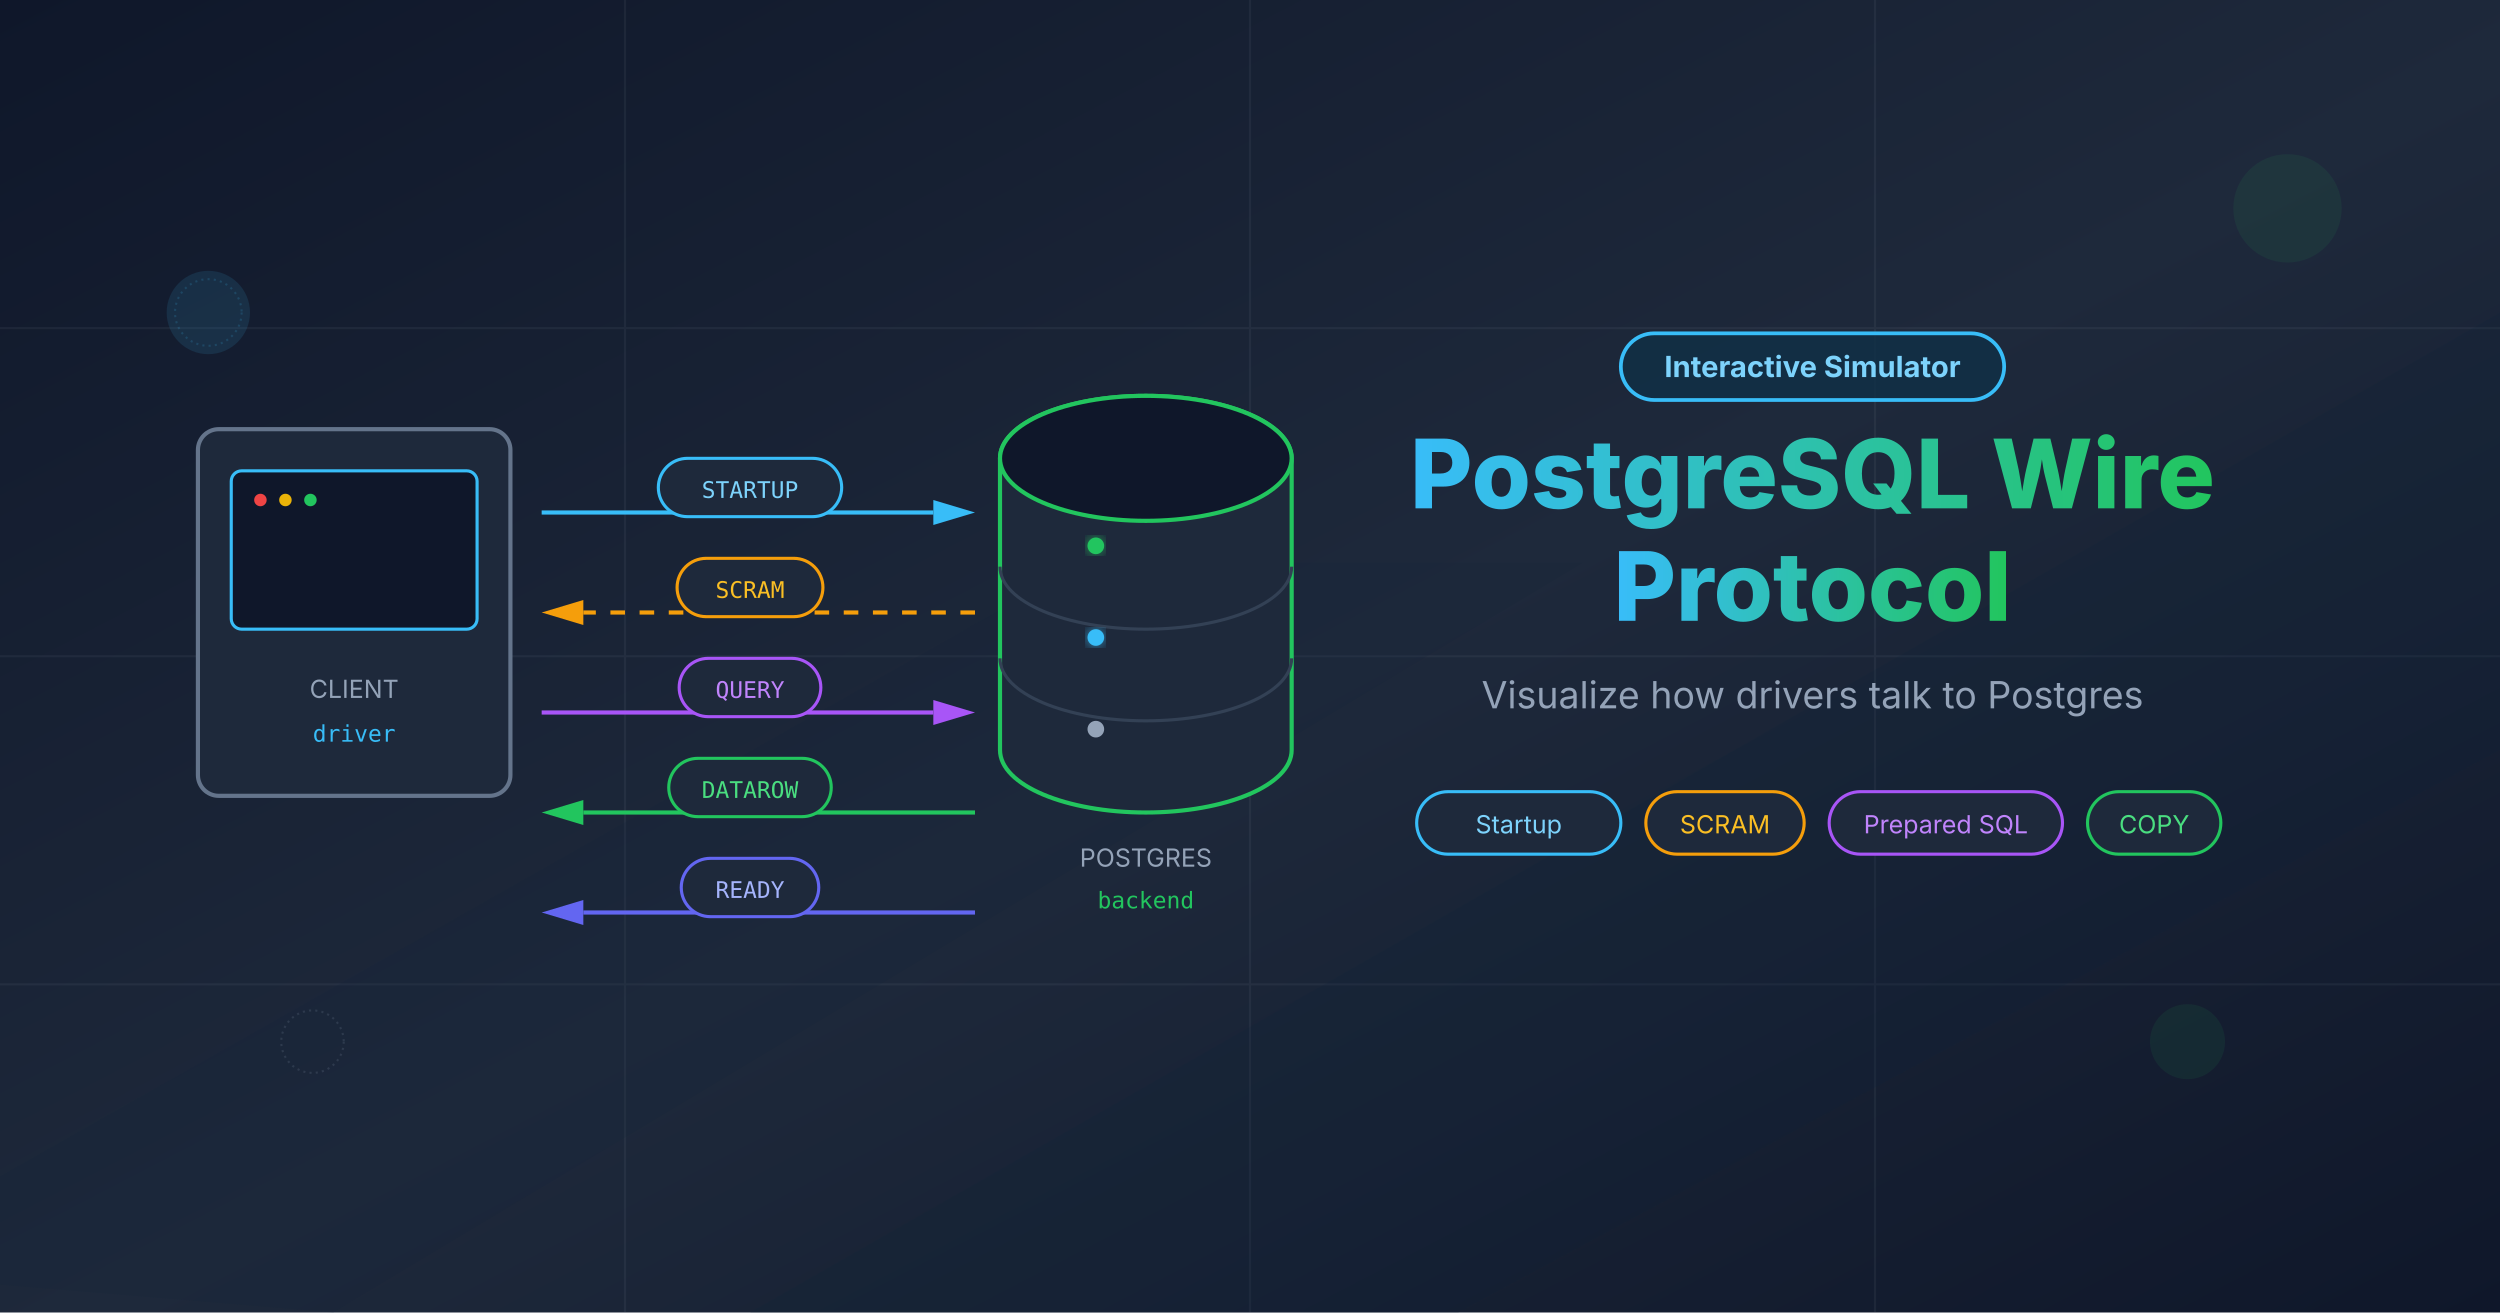
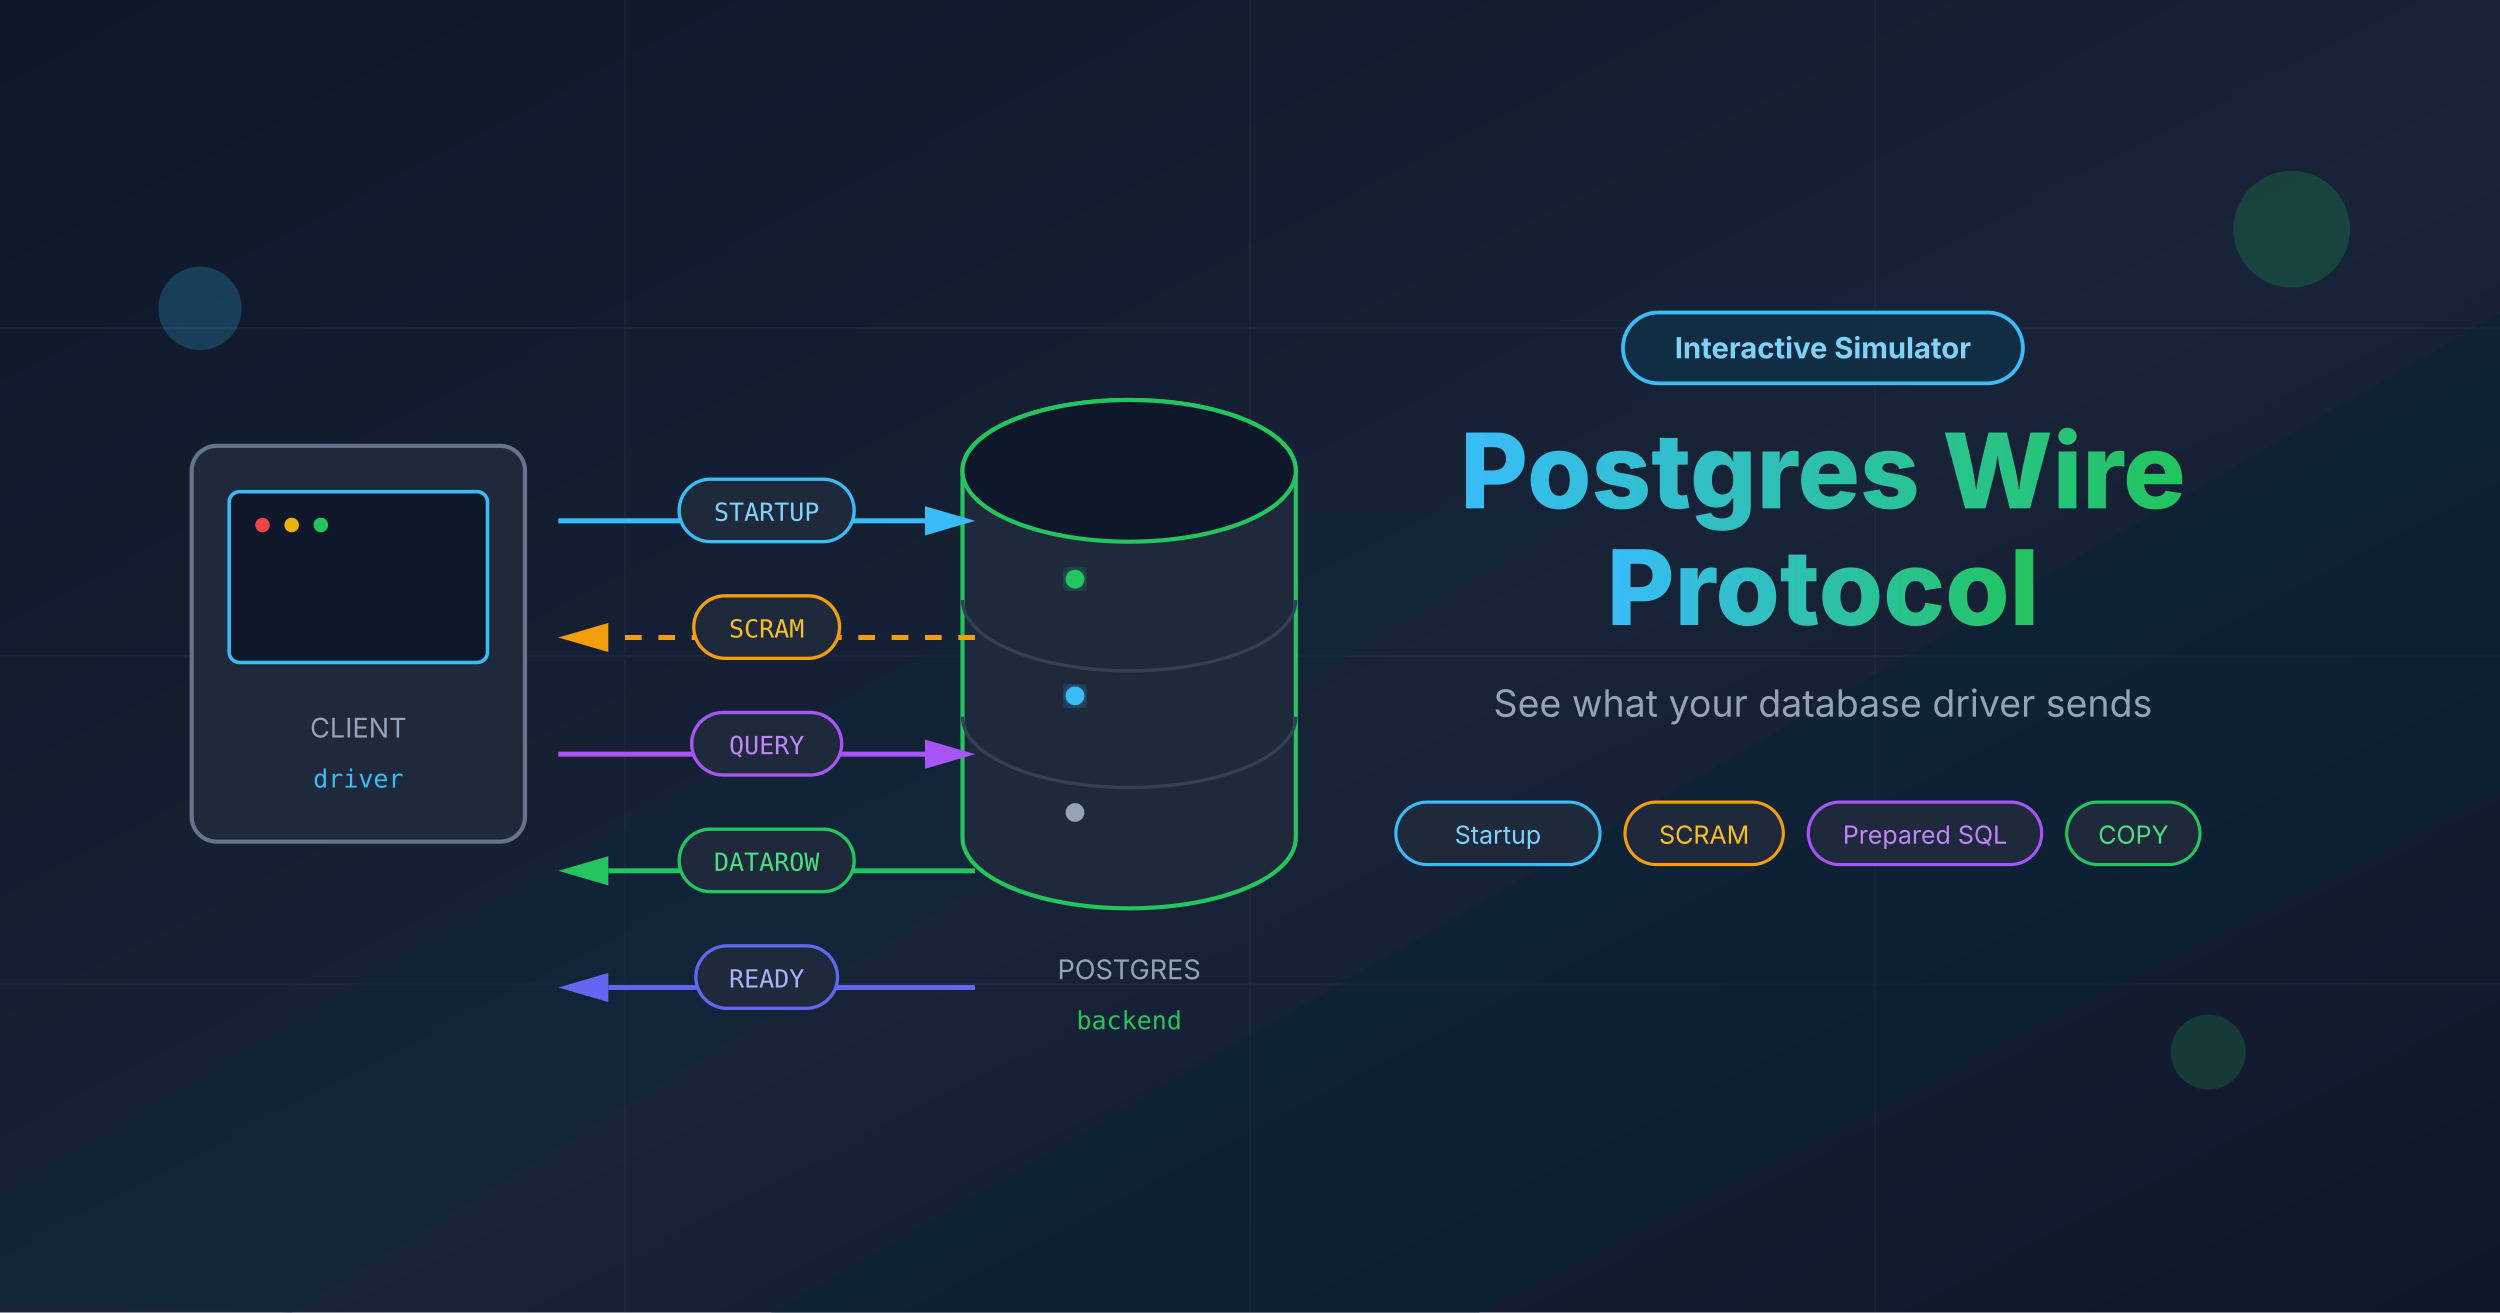
<svg xmlns="http://www.w3.org/2000/svg" width="1200" height="630">
  <defs>
    <linearGradient id="bgGradient" x1="0%" y1="0%" x2="100%" y2="100%">
      <stop offset="0%" style="stop-color:#0f172a;stop-opacity:1" />
-       <stop offset="52%" style="stop-color:#1e293b;stop-opacity:1" />
+       <stop offset="55%" style="stop-color:#172337;stop-opacity:1" />
      <stop offset="100%" style="stop-color:#0f172a;stop-opacity:1" />
    </linearGradient>
    <linearGradient id="titleGradient" x1="0%" y1="0%" x2="100%" y2="0%">
      <stop offset="0%" style="stop-color:#38bdf8;stop-opacity:1" />
      <stop offset="100%" style="stop-color:#22c55e;stop-opacity:1" />
    </linearGradient>
-     <filter id="glow">
-       <feGaussianBlur stdDeviation="3" result="coloredBlur" />
+     <filter id="softGlow">
+       <feGaussianBlur stdDeviation="4" result="coloredBlur" />
      <feMerge>
        <feMergeNode in="coloredBlur" />
        <feMergeNode in="SourceGraphic" />
      </feMerge>
    </filter>
  </defs>
  <rect width="1200" height="630" fill="url(#bgGradient)" />
-   <g opacity="0.08">
+   <g opacity="0.055">
    <line x1="0" y1="157.5" x2="1200" y2="157.5" stroke="#94a3b8" stroke-width="1" />
    <line x1="0" y1="315" x2="1200" y2="315" stroke="#94a3b8" stroke-width="1" />
    <line x1="0" y1="472.5" x2="1200" y2="472.5" stroke="#94a3b8" stroke-width="1" />
    <line x1="300" y1="0" x2="300" y2="630" stroke="#94a3b8" stroke-width="1" />
    <line x1="600" y1="0" x2="600" y2="630" stroke="#94a3b8" stroke-width="1" />
    <line x1="900" y1="0" x2="900" y2="630" stroke="#94a3b8" stroke-width="1" />
  </g>
-   <g opacity="0.18">
-     <path d="M-80 610 L520 270 L760 270 L160 630 Z" fill="#0f2338" />
-     <path d="M360 630 L1200 150 L1200 360 L700 630 Z" fill="#0b2337" />
+   <path d="M-80 620 L560 245 L760 245 L140 630 Z" fill="#0b253a" opacity="0.42" />
+   <path d="M370 630 L1200 150 L1200 380 L710 630 Z" fill="#082436" opacity="0.5" />
+   <circle cx="96" cy="148" r="20" fill="#38bdf8" opacity="0.22" />
+   <circle cx="1100" cy="110" r="28" fill="#22c55e" opacity="0.2" />
+   <circle cx="1060" cy="505" r="18" fill="#22c55e" opacity="0.18" />
+   <g transform="translate(92, 158)">
+     <rect x="0" y="56" width="160" height="190" rx="12" fill="#1e293b" stroke="#64748b" stroke-width="2" />
+     <rect x="18" y="78" width="124" height="82" rx="5" fill="#0f172a" stroke="#38bdf8" stroke-width="1.7" />
+     <circle cx="34" cy="94" r="3.5" fill="#ef4444" />
+     <circle cx="48" cy="94" r="3.5" fill="#eab308" />
+     <circle cx="62" cy="94" r="3.5" fill="#22c55e" />
+     <text x="80" y="196" font-family="system-ui, -apple-system, sans-serif" font-size="13" fill="#94a3b8" text-anchor="middle">CLIENT</text>
+     <text x="80" y="220" font-family="monospace" font-size="12" fill="#38bdf8" text-anchor="middle">driver</text>
+     <g transform="translate(370, 34)">
+       <path d="M80 0 C124 0 160 15 160 34 L160 210 C160 229 124 244 80 244 C36 244 0 229 0 210 L0 34 C0 15 36 0 80 0 Z" fill="#1e293b" stroke="#22c55e" stroke-width="2" />
+       <ellipse cx="80" cy="34" rx="80" ry="34" fill="#0f172a" stroke="#22c55e" stroke-width="2" />
+       <path d="M0 96 C0 115 36 130 80 130 C124 130 160 115 160 96" fill="none" stroke="#334155" stroke-width="1.6" />
+       <path d="M0 152 C0 171 36 186 80 186 C124 186 160 171 160 152" fill="none" stroke="#334155" stroke-width="1.6" />
+       <circle cx="54" cy="86" r="4.5" fill="#22c55e" filter="url(#softGlow)" />
+       <circle cx="54" cy="142" r="4.5" fill="#38bdf8" filter="url(#softGlow)" />
+       <circle cx="54" cy="198" r="4.5" fill="#94a3b8" />
+       <text x="80" y="278" font-family="system-ui, -apple-system, sans-serif" font-size="13" fill="#94a3b8" text-anchor="middle">POSTGRES</text>
+       <text x="80" y="302" font-family="monospace" font-size="12" fill="#22c55e" text-anchor="middle">backend</text>
+     </g>
+     <g transform="translate(176, 92)" font-family="monospace">
+       <line x1="0" y1="0" x2="176" y2="0" stroke="#38bdf8" stroke-width="2.4" />
+       <polygon points="176,-7 200,0 176,7" fill="#38bdf8" />
+       <rect x="58" y="-20" width="84" height="30" rx="15" fill="#1e293b" stroke="#38bdf8" stroke-width="1.6" />
+       <text x="100" y="0" font-size="12" fill="#7dd3fc" text-anchor="middle">STARTUP</text>
+       <line x1="200" y1="56" x2="24" y2="56" stroke="#f59e0b" stroke-width="2.4" stroke-dasharray="8 8" />
+       <polygon points="24,49 0,56 24,63" fill="#f59e0b" />
+       <rect x="65" y="36" width="70" height="30" rx="15" fill="#1e293b" stroke="#f59e0b" stroke-width="1.6" />
+       <text x="100" y="56" font-size="12" fill="#fbbf24" text-anchor="middle">SCRAM</text>
+       <line x1="0" y1="112" x2="176" y2="112" stroke="#a855f7" stroke-width="2.4" />
+       <polygon points="176,105 200,112 176,119" fill="#a855f7" />
+       <rect x="64" y="92" width="72" height="30" rx="15" fill="#1e293b" stroke="#a855f7" stroke-width="1.6" />
+       <text x="100" y="112" font-size="12" fill="#c084fc" text-anchor="middle">QUERY</text>
+       <line x1="200" y1="168" x2="24" y2="168" stroke="#22c55e" stroke-width="2.4" />
+       <polygon points="24,161 0,168 24,175" fill="#22c55e" />
+       <rect x="58" y="148" width="84" height="30" rx="15" fill="#1e293b" stroke="#22c55e" stroke-width="1.6" />
+       <text x="100" y="168" font-size="12" fill="#4ade80" text-anchor="middle">DATAROW</text>
+       <line x1="200" y1="224" x2="24" y2="224" stroke="#6366f1" stroke-width="2.4" />
+       <polygon points="24,217 0,224 24,231" fill="#6366f1" />
+       <rect x="66" y="204" width="68" height="30" rx="15" fill="#1e293b" stroke="#6366f1" stroke-width="1.6" />
+       <text x="100" y="224" font-size="12" fill="#a5b4fc" text-anchor="middle">READY</text>
+     </g>
  </g>
-   <circle cx="100" cy="150" r="20" fill="#38bdf8" opacity="0.12" />
-   <circle cx="100" cy="150" r="16" fill="none" stroke="#38bdf8" stroke-width="1" opacity="0.16" stroke-dasharray="1 2" />
-   <circle cx="150" cy="500" r="15" fill="none" stroke="#94a3b8" stroke-width="1" opacity="0.16" stroke-dasharray="1 2" />
-   <circle cx="1098" cy="100" r="26" fill="#22c55e" opacity="0.08" />
-   <circle cx="1050" cy="500" r="18" fill="#22c55e" opacity="0.08" />
-   <g transform="translate(95, 178)">
-     <rect x="0" y="28" width="150" height="176" rx="10" fill="#1e293b" stroke="#64748b" stroke-width="2" />
-     <rect x="16" y="48" width="118" height="76" rx="5" fill="#0f172a" stroke="#38bdf8" stroke-width="1.5" />
-     <circle cx="30" cy="62" r="3" fill="#ef4444" />
-     <circle cx="42" cy="62" r="3" fill="#eab308" />
-     <circle cx="54" cy="62" r="3" fill="#22c55e" />
-     <text x="75" y="157" font-family="system-ui, -apple-system, sans-serif" font-size="12" fill="#94a3b8" text-anchor="middle">CLIENT</text>
-     <text x="75" y="178" font-family="monospace" font-size="11" fill="#38bdf8" text-anchor="middle">driver</text>
-   </g>
-   <g transform="translate(480, 190)">
-     <path d="M70 0 C108 0 140 13 140 30 L140 170 C140 187 108 200 70 200 C32 200 0 187 0 170 L0 30 C0 13 32 0 70 0 Z" fill="#1e293b" stroke="#22c55e" stroke-width="2" />
-     <ellipse cx="70" cy="30" rx="70" ry="30" fill="#0f172a" stroke="#22c55e" stroke-width="2" />
-     <path d="M0 82 C0 99 32 112 70 112 C108 112 140 99 140 82" fill="none" stroke="#334155" stroke-width="1.5" />
-     <path d="M0 126 C0 143 32 156 70 156 C108 156 140 143 140 126" fill="none" stroke="#334155" stroke-width="1.5" />
-     <circle cx="46" cy="72" r="4" fill="#22c55e" filter="url(#glow)" />
-     <circle cx="46" cy="116" r="4" fill="#38bdf8" filter="url(#glow)" />
-     <circle cx="46" cy="160" r="4" fill="#94a3b8" />
-     <text x="70" y="226" font-family="system-ui, -apple-system, sans-serif" font-size="12" fill="#94a3b8" text-anchor="middle">POSTGRES</text>
-     <text x="70" y="246" font-family="monospace" font-size="11" fill="#22c55e" text-anchor="middle">backend</text>
-   </g>
-   <g transform="translate(260, 220)" font-family="monospace">
-     <line x1="0" y1="26" x2="188" y2="26" stroke="#38bdf8" stroke-width="2" />
-     <polygon points="188,20 208,26 188,32" fill="#38bdf8" />
-     <rect x="56" y="0" width="88" height="28" rx="14" fill="#1e293b" stroke="#38bdf8" stroke-width="1.5" />
-     <text x="100" y="19" font-size="11" fill="#7dd3fc" text-anchor="middle">STARTUP</text>
-     <line x1="208" y1="74" x2="20" y2="74" stroke="#f59e0b" stroke-width="2" stroke-dasharray="7 7" />
-     <polygon points="20,68 0,74 20,80" fill="#f59e0b" />
-     <rect x="65" y="48" width="70" height="28" rx="14" fill="#1e293b" stroke="#f59e0b" stroke-width="1.5" />
-     <text x="100" y="67" font-size="11" fill="#fbbf24" text-anchor="middle">SCRAM</text>
-     <line x1="0" y1="122" x2="188" y2="122" stroke="#a855f7" stroke-width="2" />
-     <polygon points="188,116 208,122 188,128" fill="#a855f7" />
-     <rect x="66" y="96" width="68" height="28" rx="14" fill="#1e293b" stroke="#a855f7" stroke-width="1.5" />
-     <text x="100" y="115" font-size="11" fill="#c084fc" text-anchor="middle">QUERY</text>
-     <line x1="208" y1="170" x2="20" y2="170" stroke="#22c55e" stroke-width="2" />
-     <polygon points="20,164 0,170 20,176" fill="#22c55e" />
-     <rect x="61" y="144" width="78" height="28" rx="14" fill="#1e293b" stroke="#22c55e" stroke-width="1.5" />
-     <text x="100" y="163" font-size="11" fill="#4ade80" text-anchor="middle">DATAROW</text>
-     <line x1="208" y1="218" x2="20" y2="218" stroke="#6366f1" stroke-width="2" />
-     <polygon points="20,212 0,218 20,224" fill="#6366f1" />
-     <rect x="67" y="192" width="66" height="28" rx="14" fill="#1e293b" stroke="#6366f1" stroke-width="1.5" />
-     <text x="100" y="211" font-size="11" fill="#a5b4fc" text-anchor="middle">READY</text>
-   </g>
-   <g transform="translate(870, 160)">
-     <rect x="-92" y="0" width="184" height="32" rx="16" fill="#0f2f46" opacity="0.8" />
-     <rect x="-92" y="0" width="184" height="32" rx="16" fill="none" stroke="#38bdf8" stroke-width="1.8" />
-     <text x="0" y="21" font-family="system-ui, -apple-system, sans-serif" font-size="14" font-weight="700" fill="#7dd3fc" text-anchor="middle">Interactive Simulator</text>
-     <text x="0" y="84" font-family="system-ui, -apple-system, sans-serif" font-size="46" font-weight="800" fill="url(#titleGradient)" text-anchor="middle">PostgreSQL Wire</text>
-     <text x="0" y="138" font-family="system-ui, -apple-system, sans-serif" font-size="46" font-weight="800" fill="url(#titleGradient)" text-anchor="middle">Protocol</text>
-     <text x="0" y="180" font-family="system-ui, -apple-system, sans-serif" font-size="18" fill="#94a3b8" text-anchor="middle">Visualize how drivers talk to Postgres</text>
-     <g transform="translate(-190, 220)" font-family="system-ui, -apple-system, sans-serif" font-size="12">
+   <g transform="translate(875, 150)">
+     <rect x="-96" y="0" width="192" height="34" rx="17" fill="#0f2f46" opacity="0.8" />
+     <rect x="-96" y="0" width="192" height="34" rx="17" fill="none" stroke="#38bdf8" stroke-width="1.8" />
+     <text x="0" y="22" font-family="system-ui, -apple-system, sans-serif" font-size="14" font-weight="700" fill="#7dd3fc" text-anchor="middle">Interactive Simulator</text>
+     <text x="0" y="94" font-family="system-ui, -apple-system, sans-serif" font-size="50" font-weight="800" fill="url(#titleGradient)" text-anchor="middle">Postgres Wire</text>
+     <text x="0" y="150" font-family="system-ui, -apple-system, sans-serif" font-size="50" font-weight="800" fill="url(#titleGradient)" text-anchor="middle">Protocol</text>
+     <text x="0" y="194" font-family="system-ui, -apple-system, sans-serif" font-size="18" fill="#94a3b8" text-anchor="middle">See what your database driver sends</text>
+     <g transform="translate(-205, 235)" font-family="system-ui, -apple-system, sans-serif" font-size="12">
      <rect x="0" y="0" width="98" height="30" rx="15" fill="#1e293b" stroke="#38bdf8" stroke-width="1.5" />
      <text x="49" y="20" fill="#7dd3fc" text-anchor="middle">Startup</text>
      <rect x="110" y="0" width="76" height="30" rx="15" fill="#1e293b" stroke="#f59e0b" stroke-width="1.5" />
      <text x="148" y="20" fill="#fbbf24" text-anchor="middle">SCRAM</text>
      <rect x="198" y="0" width="112" height="30" rx="15" fill="#1e293b" stroke="#a855f7" stroke-width="1.5" />
      <text x="254" y="20" fill="#c084fc" text-anchor="middle">Prepared SQL</text>
      <rect x="322" y="0" width="64" height="30" rx="15" fill="#1e293b" stroke="#22c55e" stroke-width="1.5" />
      <text x="354" y="20" fill="#4ade80" text-anchor="middle">COPY</text>
    </g>
  </g>
</svg>
